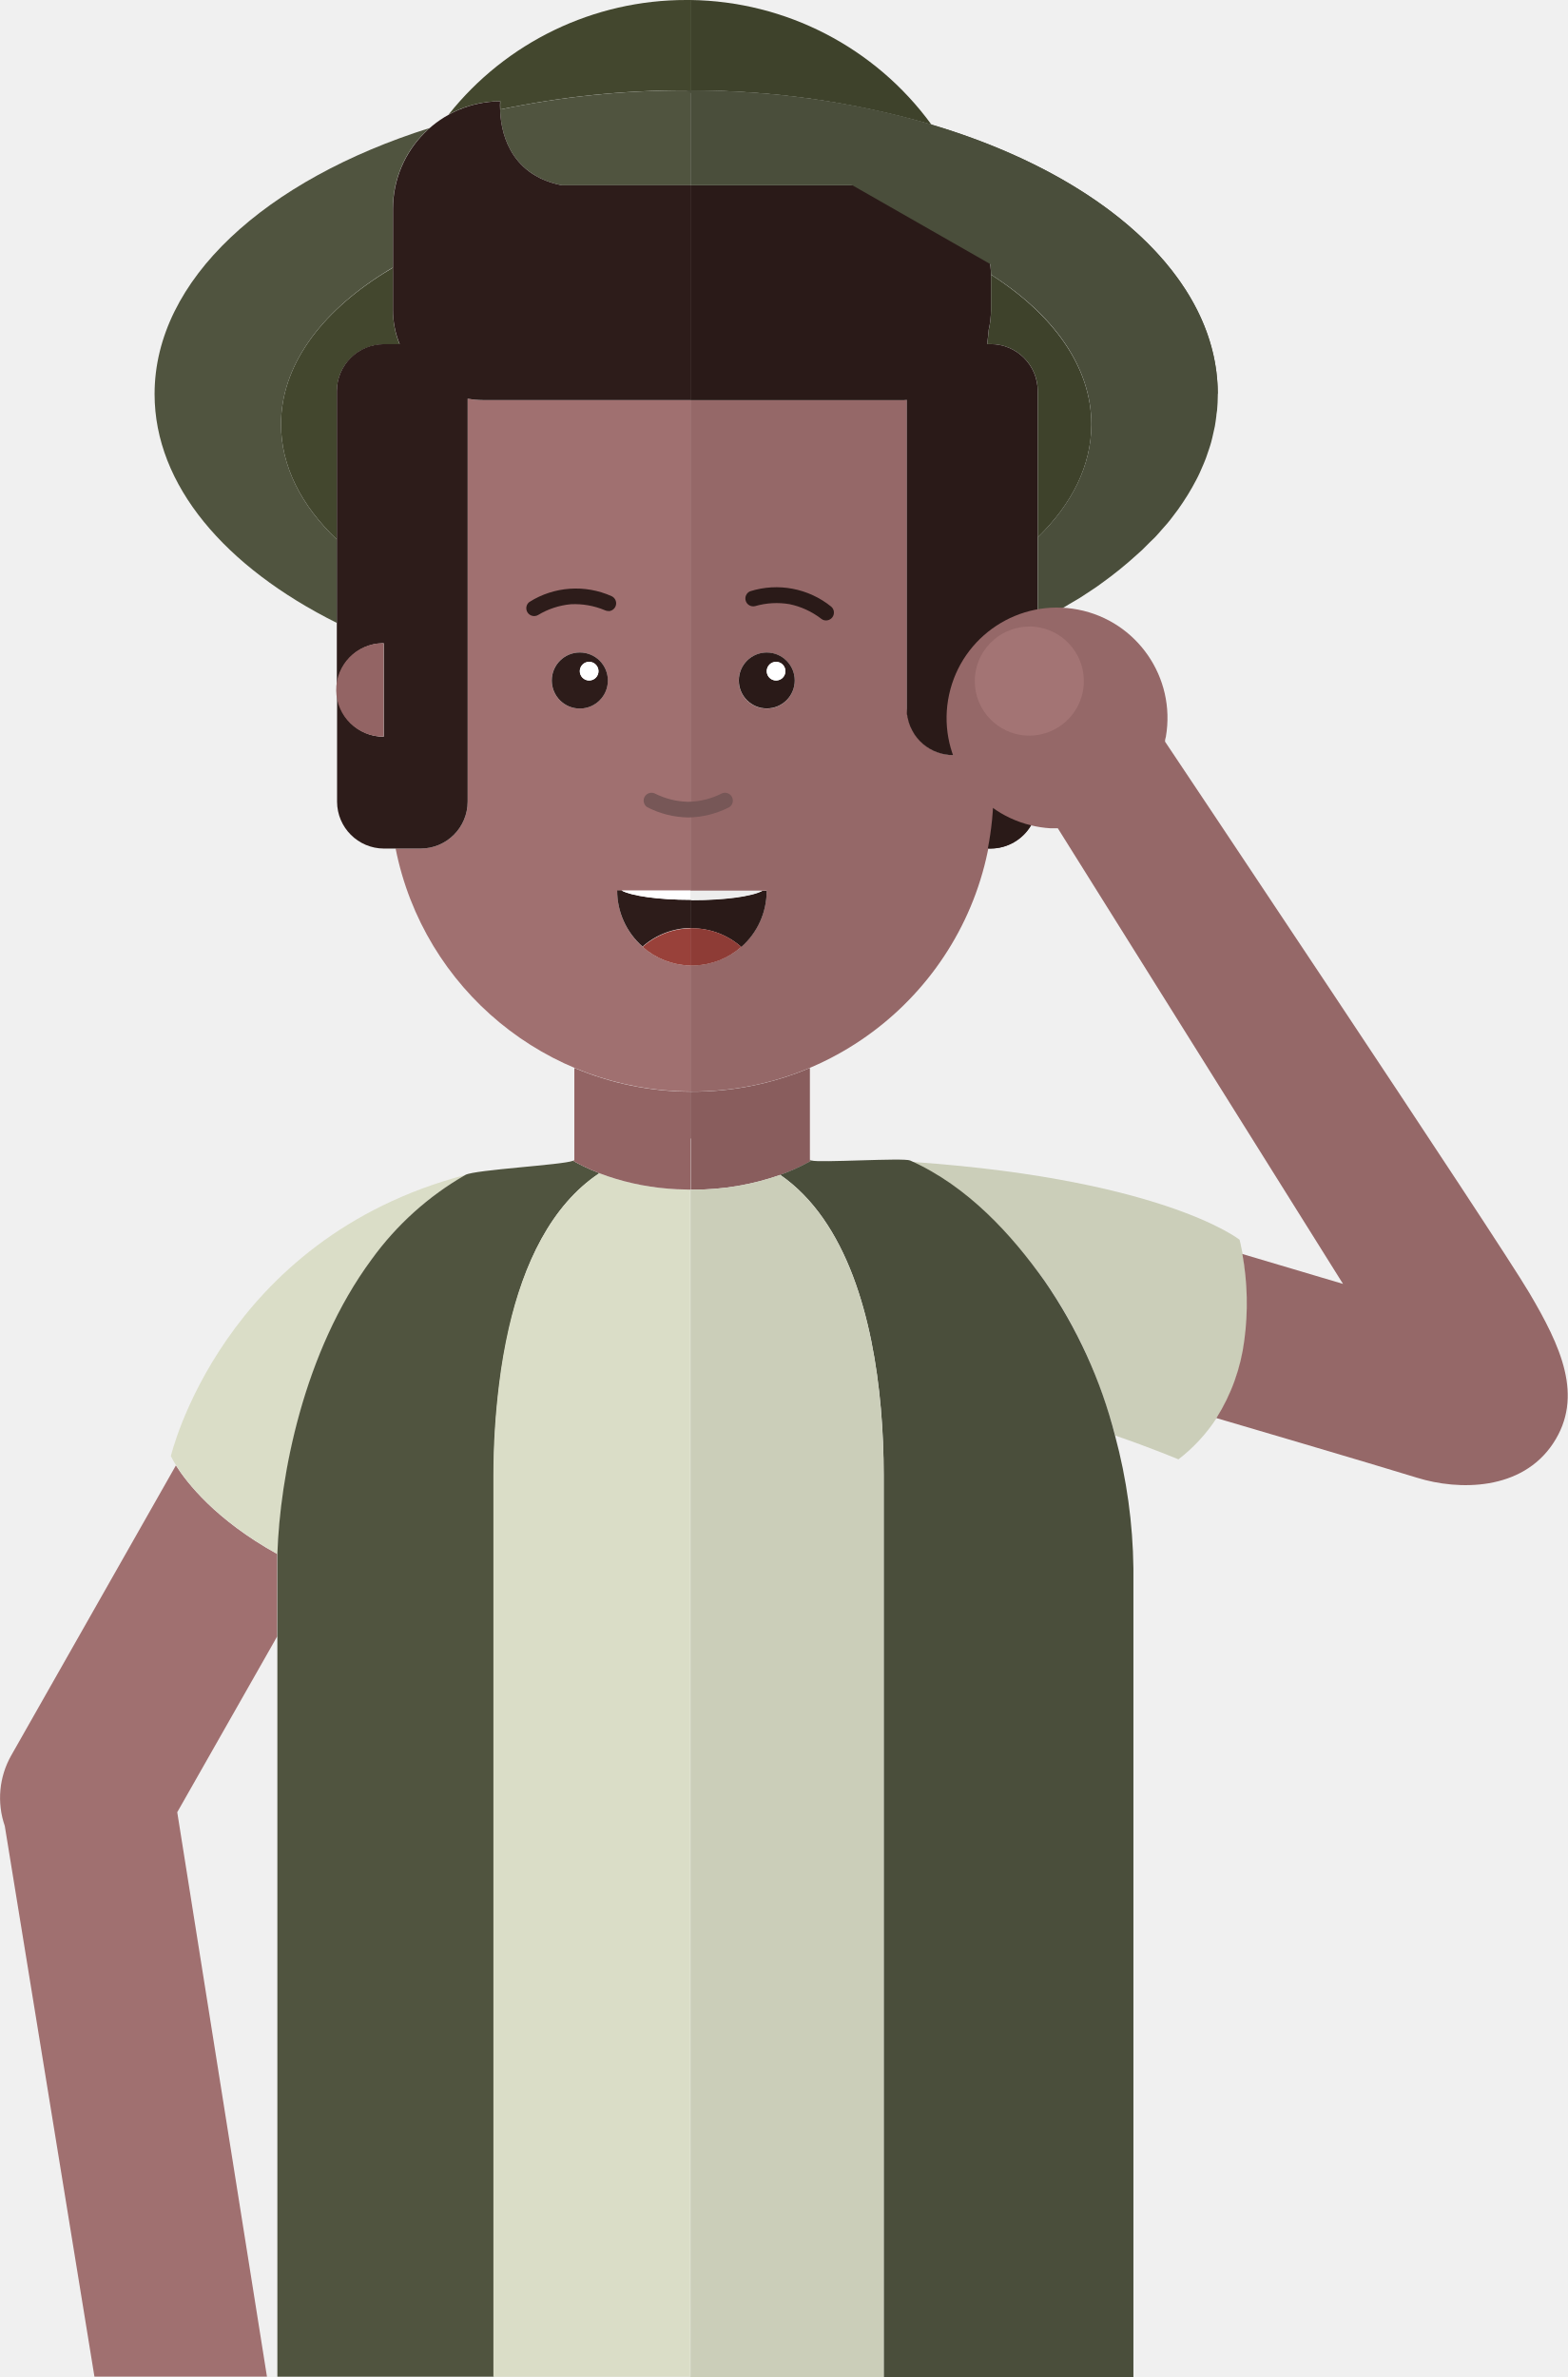
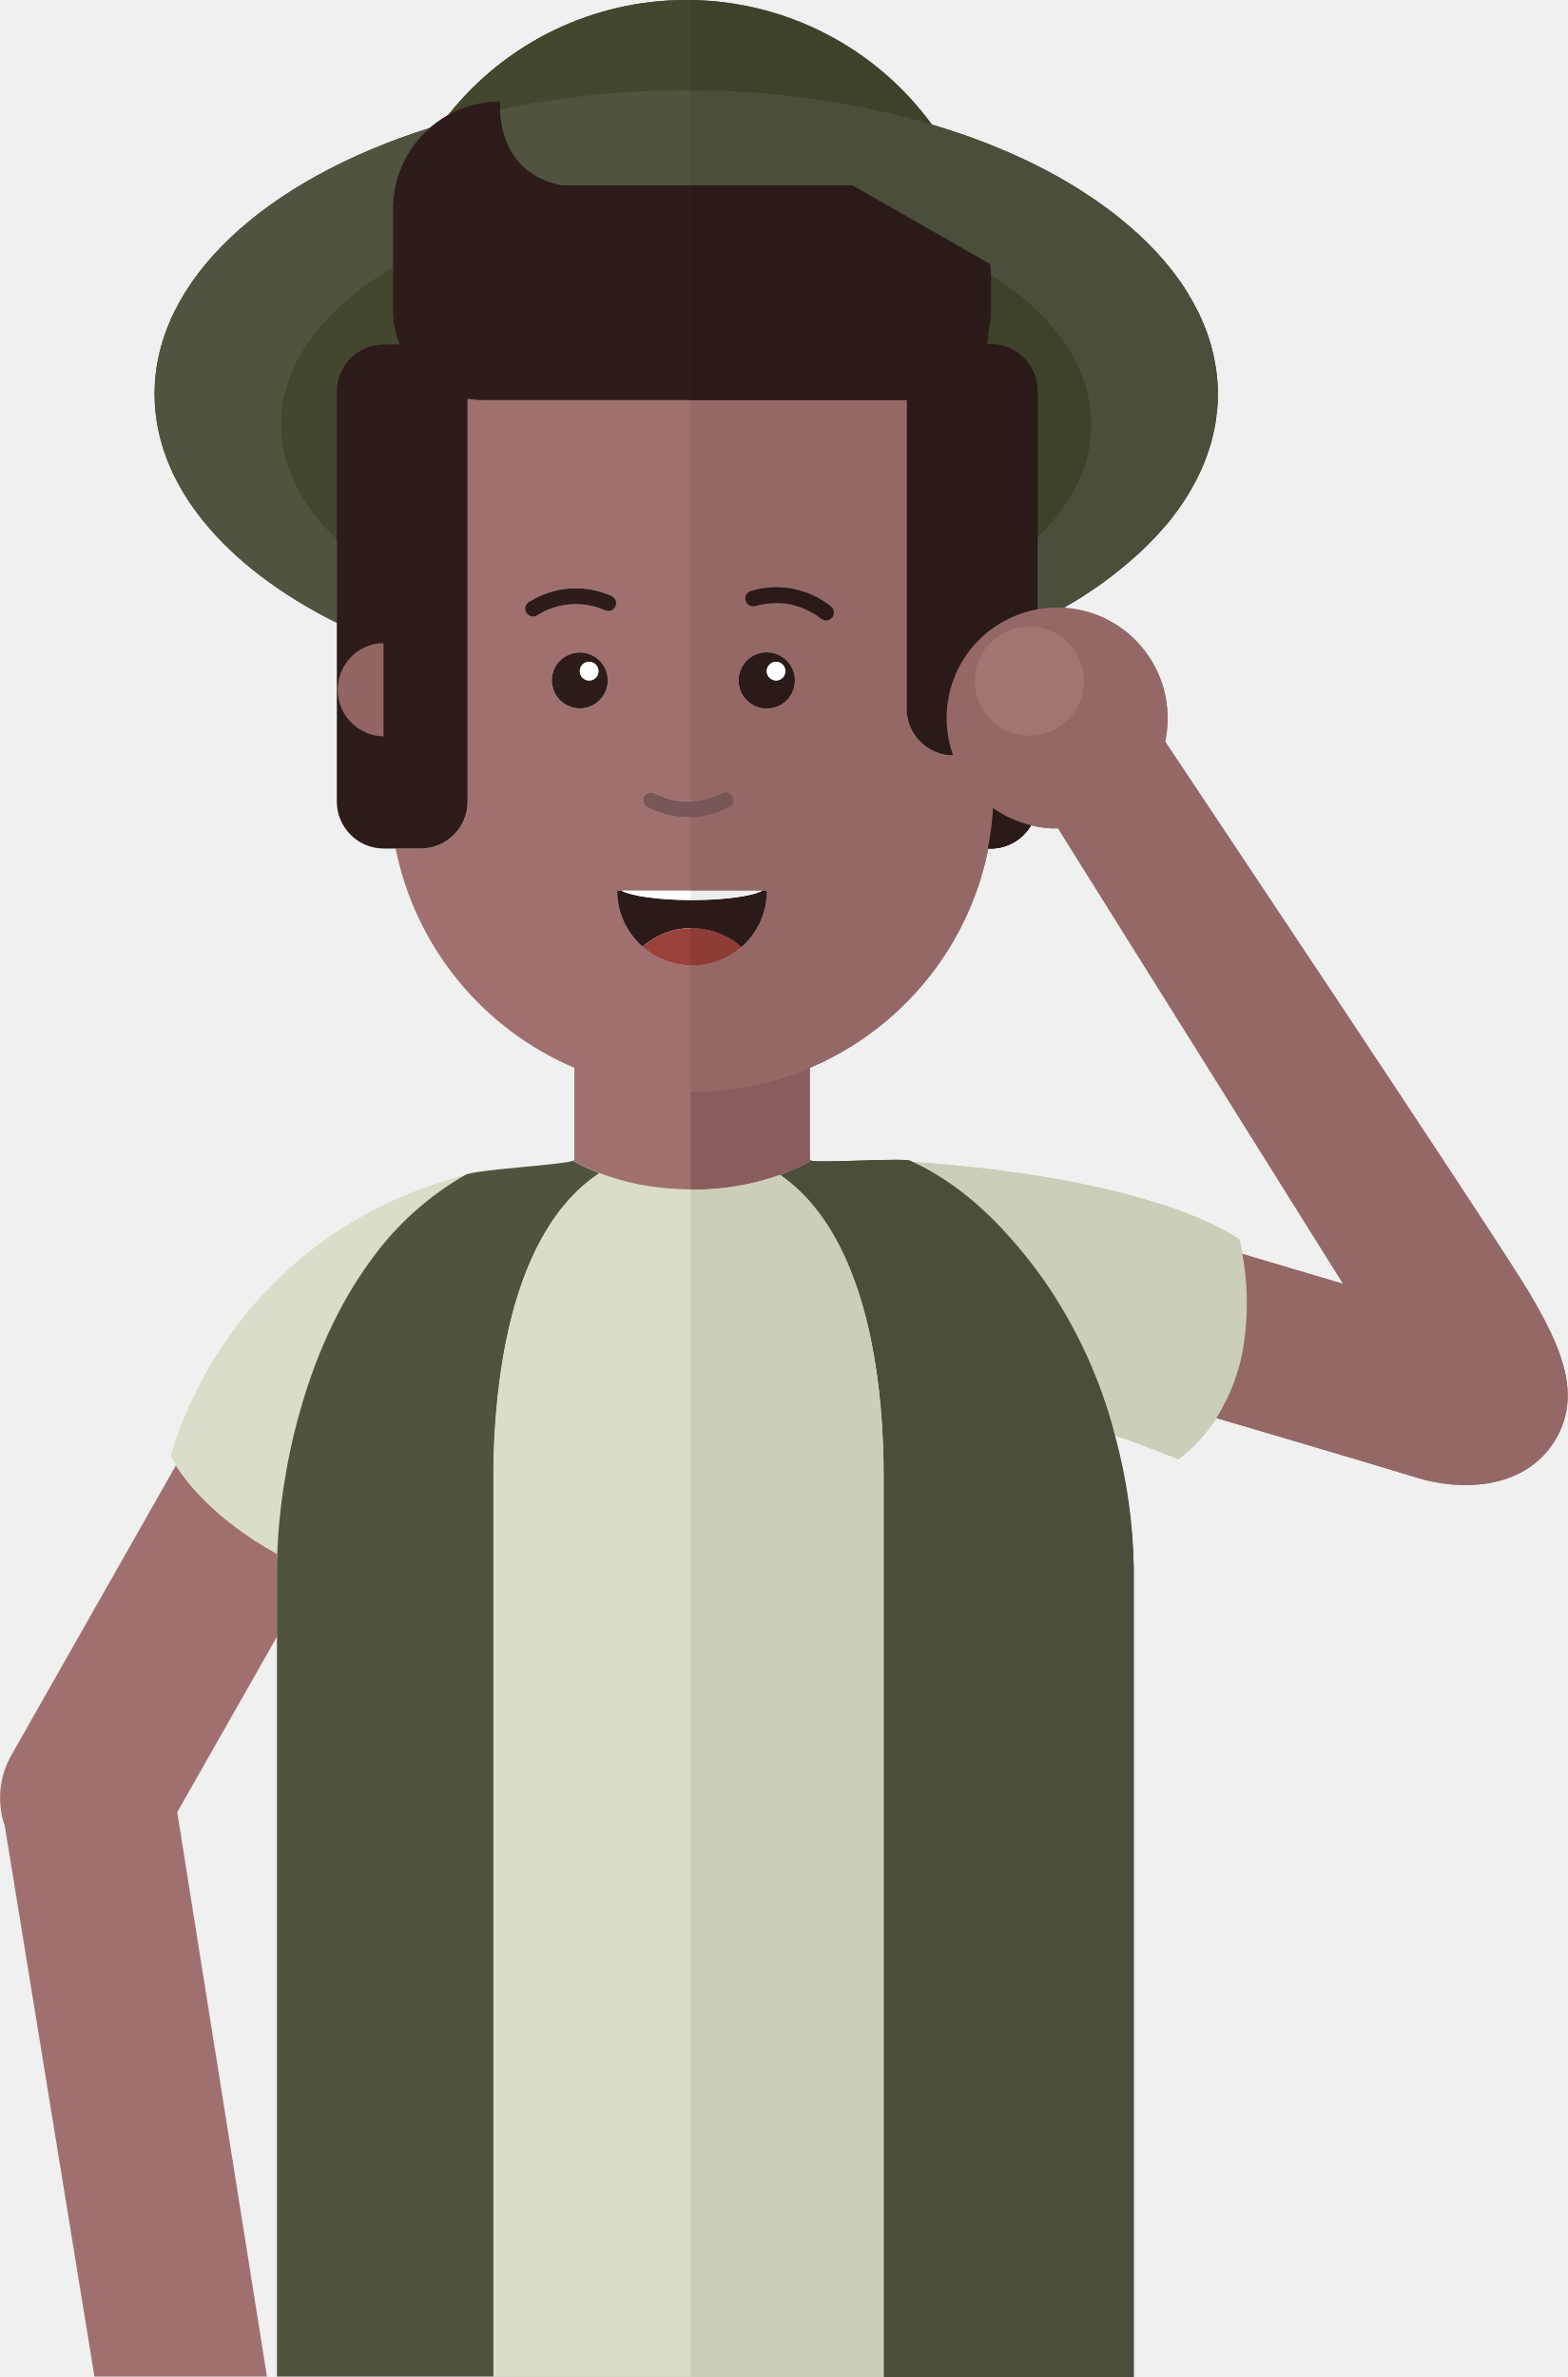
- <svg xmlns="http://www.w3.org/2000/svg" viewBox="0 0 275.25 417.38">
+ <svg xmlns="http://www.w3.org/2000/svg" viewBox="0 0 275.25 417.39">
  <defs>
-     <style>.cls-1{isolation:isolate;}.cls-2{fill:#3e422b;}.cls-3{fill:#43472e;}.cls-4{fill:#2d1c1a;}.cls-5{fill:#50543f;}.cls-6{fill:#936464;}.cls-7{fill:#895d5d;}.cls-8{fill:#956868;}.cls-9{fill:#2a1a18;}.cls-10{fill:#8e3c36;}.cls-11{fill:#99413a;}.cls-12{fill:#ededed;}.cls-13{fill:#fff;}.cls-14{fill:#cbceb9;}.cls-15{fill:#a07070;}.cls-16{fill:#daddc7;}.cls-17{fill:#4a4e3b;}.cls-18{fill:#525252;opacity:0.1;mix-blend-mode:multiply;}.cls-19{fill:#775757;}.cls-20{fill:#7c595a;}.cls-21{fill:#a37474;}</style>
+     <style>.cls-1{isolation:isolate;}.cls-2{fill:#50543f;}.cls-3{fill:#936464;}.cls-4{fill:#2d1c1a;}.cls-5{fill:#2a1a18;}.cls-6{fill:#99413a;}.cls-7{fill:#fff;}.cls-8{fill:#cbceb9;}.cls-9{fill:#43472e;}.cls-10{fill:#a07070;}.cls-11{fill:#daddc7;}.cls-12{fill:#4a4e3b;}.cls-13{fill:#525252;opacity:0.1;mix-blend-mode:multiply;}.cls-14{fill:#956868;}.cls-15{fill:#7c595a;}.cls-16{fill:#a37474;}.cls-17{fill:#3e422b;}.cls-18{fill:#895d5d;}.cls-19{fill:#ededed;}.cls-20{fill:#775757;}.cls-21{fill:#8e3c36;}</style>
  </defs>
  <g class="cls-1">
    <g id="Layer_2" data-name="Layer 2">
      <g id="Layer_1-2" data-name="Layer 1">
-         <path class="cls-2" d="M163.54,21.88A53.24,53.24,0,0,0,121.22,0V15.87A151.54,151.54,0,0,1,163.54,21.88Z" />
-         <path class="cls-3" d="M78.76,20.12a18.78,18.78,0,0,1,9.09-2.34,12.43,12.43,0,0,0,0,1.44,156.89,156.89,0,0,1,32.66-3.36h.75V0l-.75,0A53.22,53.22,0,0,0,78.76,20.12Z" />
-         <path class="cls-2" d="M174,54.43a15.85,15.85,0,0,1-.4,3.49q-.11,1.26-.27,2.5h.62a8.26,8.26,0,0,1,8.26,8.26V94.35c6-5.84,9.41-12.61,9.41-19.83,0-10.07-6.66-19.26-17.62-26.29,0,0,0,.09,0,.13Z" />
+         <path class="cls-2" d="M142.51,203.77h0Z" />
+         <path class="cls-2" d="M142.47,203.76h-.33v-.13C142.26,203.66,142.35,203.71,142.47,203.76Z" />
+         <path class="cls-2" d="M142.47,203.76l-.33.18v-.19Z" />
+         <polygon class="cls-3" points="121.28 199.89 121.27 199.94 121.22 199.94 121.22 199.89 121.28 199.89" />
+         <polygon class="cls-3" points="121.27 199.94 121.22 200.11 121.22 199.94 121.27 199.94" />
+         <path class="cls-4" d="M121.49,32.52h0Z" />
+         <path class="cls-5" d="M134.62,114.57a4.92,4.92,0,1,0,4.5,6.89,4.8,4.8,0,0,0,.42-2A4.92,4.92,0,0,0,134.62,114.57Zm1.64,4.92a1.64,1.64,0,1,1,1.64-1.64A1.64,1.64,0,0,1,136.26,119.49Z" />
+         <path class="cls-6" d="M121.91,169.51l-.42,0h.42Z" />
+         <circle class="cls-7" cx="136.26" cy="117.85" r="1.64" />
+         <path class="cls-8" d="M218.18,220.2c-.29-1.58-.54-2.51-.54-2.51s-14-11.2-61.36-13.92c1.82.67,3.2.71,4.88,1.53,9.32,4.55,16.84,12,22.28,19.65a79.36,79.36,0,0,1,9.37,17.87,95.63,95.63,0,0,1,3,9.25c6.31,2.17,11.1,4.18,11.1,4.18a29.49,29.49,0,0,0,6.7-7.25,33.62,33.62,0,0,0,4.94-13.61A48.43,48.43,0,0,0,218.18,220.2Z" />
+         <path class="cls-9" d="M182.2,106.76V107a20.6,20.6,0,0,1,2.35-.26Z" />
+         <path class="cls-9" d="M213.78,67.87v-.19c0-.39,0-.78-.08-1.17l-.12-1.14c0-.24-.06-.48-.1-.72L212.71,61c-.1-.41-.22-.83-.35-1.24a0,0,0,0,1,0,0c-.13-.41-.26-.81-.41-1.22l-1.43-3.43c-.11-.24-.23-.49-.36-.73L208,50.57l-.61-.9-.46-.65-.48-.66-.63-.83-.56-.71-.78-.93c-.46-.54-.94-1.08-1.43-1.61l-.75-.79-.78-.79c-.52-.52-1.06-1-1.61-1.54l-.34-.31-1.07-.94-.74-.64c-.43-.37-.88-.74-1.33-1.1-1.22-1-2.5-1.91-3.82-2.84a.21.21,0,0,1-.08-.06c-1-.67-2-1.33-3-2l-1-.64c-.9-.54-1.81-1.07-2.74-1.6-.64-.36-1.29-.71-1.95-1.06l-1.75-.9a112.7,112.7,0,0,0-13.3-5.56h0q-2.52-.85-5.14-1.64s0,0,0,0A53.28,53.28,0,0,0,121.22,0l-.75,0A53.21,53.21,0,0,0,78.76,20.12l-3.34,2.36c-28.78,9.09-48.28,26.6-48.28,46.71,0,16,12.4,30.41,32,40.18H75.42V70.26h87.07v36.5h22.06a19.26,19.26,0,0,1,2.15,0h0l.06,0c.29-.16.56-.34.85-.52.65-.38,1.31-.77,2-1.17l1.09-.72c.66-.43,1.31-.85,1.94-1.29l.8-.58a67.83,67.83,0,0,0,6.18-5l.9-.81c.45-.43.88-.87,1.31-1.31s.68-.68,1-1,.77-.85,1.14-1.28.66-.74,1-1.12.67-.85,1-1.28l.91-1.2c.3-.42.58-.85.87-1.27s.56-.85.82-1.28.51-.84.75-1.27.49-.89.72-1.34.43-.84.63-1.27.42-.94.62-1.41.34-.83.5-1.25.34-1,.5-1.5.27-.81.39-1.22.26-1.07.38-1.6.19-.78.26-1.17c.11-.6.18-1.2.26-1.8,0-.34.1-.67.13-1,.08-.89.13-1.78.13-2.68,0,0,0-.11,0-.17Q213.81,68.53,213.78,67.87Zm-92.56-52v.42l-.75-.43Zm0,16.66h0Z" />
+         <path class="cls-2" d="M121.22,15.87v.42l-.75-.43Z" />
+         <path class="cls-10" d="M30.88,257.32,2,308.2A15.09,15.09,0,0,0,.84,320.62l15.74,96.69H46.87L31.12,318.21l17.54-30.86v-12c0-.79,0-1.62,0-2.48C37.82,266.87,32.76,260.3,30.88,257.32Z" />
+         <path class="cls-11" d="M30,255.68a16.07,16.07,0,0,0,.93,1.64c1.88,3,6.94,9.54,17.82,15.57.44-13.59,4.52-35.46,16.53-51.73A52.64,52.64,0,0,1,81.72,206.3C38.95,217.58,30,255.68,30,255.68Z" />
+         <path class="cls-3" d="M100.84,203.71v.23l-.23-.12Z" />
+         <path class="cls-12" d="M199.05,275.37v142h-43.9V259c0-3.64-.14-7.59-.5-11.67-1.37-15.57-5.88-32.85-17.68-41a34.93,34.93,0,0,0,5.17-2.34l.33-.18h0c1.22.44,16.16-.52,17.31,0l.57.26h0c9.28,4.33,16.47,12,22,19.48l1,1.44c.38.53.74,1.06,1.1,1.6s.71,1.07,1,1.61.72,1.17,1.07,1.76c.16.25.3.51.45.77l.44.76c.23.41.45.82.67,1.24l.53,1c.29.58.58,1.15.86,1.73.17.34.33.69.49,1s.45,1,.67,1.45.34.78.51,1.18c.46,1.06.9,2.13,1.31,3.2l.21.53a2.07,2.07,0,0,1,.08.23c.22.57.43,1.14.63,1.72l.36,1c.19.56.38,1.11.56,1.67.23.72.45,1.43.66,2.14s.47,1.64.69,2.46A93.61,93.61,0,0,1,199.05,275.37Z" />
+         <path class="cls-2" d="M105.24,206c-8.51,5.66-13.31,16-15.89,27.15A97.31,97.31,0,0,0,87.63,243a130,130,0,0,0-1,16V417.31h-38V275.37c0-.79,0-1.62.05-2.48.44-13.6,4.52-35.47,16.53-51.73A52.48,52.48,0,0,1,81.72,206.3c1.63-.92,17.1-1.75,18.89-2.48l.23.12c.51.29,1,.57,1.59.83C103.33,205.21,104.27,205.63,105.24,206Z" />
+         <path class="cls-11" d="M155.15,259V417.38H86.67V259a130,130,0,0,1,1-16,97.31,97.31,0,0,1,1.72-9.81C91.93,222,96.73,211.66,105.24,206a43.78,43.78,0,0,0,12,2.7c.54,0,1.09.08,1.64.11.78,0,1.56.07,2.35.07h.27A45.5,45.5,0,0,0,137,206.28c11.8,8.16,16.31,25.44,17.68,41C155,251.37,155.15,255.32,155.15,259Z" />
+         <path class="cls-10" d="M167.49,149a8.26,8.26,0,0,1-8.26-8.26V70.21c-.35,0-.71.05-1.07.05H84.82A16.07,16.07,0,0,1,82.11,70v70.74A8.26,8.26,0,0,1,73.85,149H69.46a53.28,53.28,0,0,0,31.38,38.5v16.42c.51.29,1,.57,1.59.83.9.44,1.84.86,2.81,1.23a43.78,43.78,0,0,0,12,2.7c.54,0,1.09.08,1.64.11.78,0,1.56.07,2.35.07h.27A45.5,45.5,0,0,0,137,206.28a34.93,34.93,0,0,0,5.17-2.34V187.52A53.28,53.28,0,0,0,173.52,149Zm-54.41-9.18a1.39,1.39,0,0,1,1.88-.53,13.5,13.5,0,0,0,5.89,1.47h.37a13.36,13.36,0,0,0,5.52-1.46,1.39,1.39,0,0,1,1.87.53,1.37,1.37,0,0,1-.53,1.88,16.35,16.35,0,0,1-6.86,1.8h-.37a16.45,16.45,0,0,1-7.24-1.81A1.39,1.39,0,0,1,113.08,139.84Zm21.54,16.57a13.14,13.14,0,0,1-12.71,13.1l-.42,0h-.42a13.14,13.14,0,0,1-12.71-13.1Zm-4.93-36.92a4.92,4.92,0,0,1,9.85,0,4.8,4.8,0,0,1-.42,2,4.92,4.92,0,0,1-9.43-2ZM92.55,107.56a1.38,1.38,0,0,1,.4-1.9,15.31,15.31,0,0,1,14.44-1,1.38,1.38,0,0,1-.49,2.62,1.51,1.51,0,0,1-.69-.13,12.58,12.58,0,0,0-11.75.8A1.38,1.38,0,0,1,92.55,107.56Zm4.54,13.28a4.65,4.65,0,0,1-.21-1.35,4.92,4.92,0,0,1,9.84,0,4.91,4.91,0,0,1-9.63,1.35Zm24.18,79.1-.05.17v-.22h.06Zm24.83-91.49a1.37,1.37,0,0,1-1.32.47,1.41,1.41,0,0,1-.62-.29,12.59,12.59,0,0,0-11.58-2.2,1.38,1.38,0,1,1-.87-2.61,16.3,16.3,0,0,1,7.45-.44,16.51,16.51,0,0,1,6.77,3.13A1.38,1.38,0,0,1,146.1,108.45Z" />
+         <path class="cls-10" d="M120.85,140.78a13.5,13.5,0,0,1-5.89-1.47,1.38,1.38,0,0,0-1.35,2.41,16.45,16.45,0,0,0,7.24,1.81h.37v-2.75Zm-13.46-36.11a15.31,15.31,0,0,0-14.44,1,1.38,1.38,0,1,0,1.51,2.3,12.58,12.58,0,0,1,11.75-.8,1.51,1.51,0,0,0,.69.13,1.38,1.38,0,0,0,.49-2.62Z" />
+         <path class="cls-3" d="M69.05,46.94c0,.47-.07.94-.07,1.42V47Z" />
+         <path class="cls-4" d="M69.05,46.94c0,.47-.07.94-.07,1.42V47Z" />
+         <path class="cls-3" d="M67.34,112.93v.1l-.23-.09Z" />
+         <path class="cls-4" d="M101.8,114.57a4.92,4.92,0,0,0-4.92,4.92,4.65,4.65,0,0,0,.21,1.35,4.91,4.91,0,1,0,4.71-6.27Zm1.64,4.92a1.64,1.64,0,1,1,1.64-1.64A1.64,1.64,0,0,1,103.44,119.49Z" />
+         <path class="cls-5" d="M134.62,156.41a13.08,13.08,0,0,1-4.47,9.84,13.09,13.09,0,0,0-8.66-3.28l-.27,0a13,13,0,0,0-8.39,3.26,13.08,13.08,0,0,1-4.47-9.84h.77c1.77.94,6.5,1.62,12.09,1.64h.27c5.71,0,10.56-.69,12.36-1.64Z" />
+         <path class="cls-6" d="M130.15,166.25a13,13,0,0,1-8.24,3.26h-.84a13,13,0,0,1-8.24-3.26,13,13,0,0,1,8.39-3.26l.27,0A13.09,13.09,0,0,1,130.15,166.25Z" />
+         <path class="cls-13" d="M121.22,169.51h0Z" />
+         <path class="cls-7" d="M133.85,156.41c-1.8,1-6.65,1.64-12.36,1.64h-.27c-5.59,0-10.32-.7-12.09-1.64Z" />
+         <path class="cls-4" d="M173.94,60.42h-.62c.11-.83.21-1.66.28-2.5a16,16,0,0,0,.4-3.49V48.36s0-.09,0-.14a16.27,16.27,0,0,0-.13-1.86L149.63,32.52h-51c-9.53-1.9-10.72-10-10.8-13.3a12.16,12.16,0,0,1,0-1.44A18.92,18.92,0,0,0,69,36.65V47l.07,0c0,.47-.07.94-.07,1.42v6.07a15.91,15.91,0,0,0,1.18,6H67.4a8.26,8.26,0,0,0-8.26,8.26v72.08A8.26,8.26,0,0,0,67.4,149h6.45a8.26,8.26,0,0,0,8.26-8.26V70a16.07,16.07,0,0,0,2.71.24h73.34c.36,0,.72,0,1.07-.05v54.15c0,.06,0,.12,0,.18q0,.33,0,.66c0,.12,0,.25.06.37s0,.3.07.44a6.84,6.84,0,0,1-.13-.81,7.62,7.62,0,0,1,0-.84v16.4a8.26,8.26,0,0,0,8.26,8.26h6.45l.59,0a9.51,9.51,0,0,0,1.07-.15l.36-.08h0l.25-.07.41-.13.5-.19h0l.47-.22.47-.26.45-.28a11.07,11.07,0,0,0,.84-.65,4.27,4.27,0,0,0,.38-.36l.23-.23a5.16,5.16,0,0,0,.47-.56,8.43,8.43,0,0,0,.6-.87,8.2,8.2,0,0,0,1.13-4.18V68.68A8.26,8.26,0,0,0,173.94,60.42Zm-14.49,65.81.06.21a1.16,1.16,0,0,1,0,.18A2.81,2.81,0,0,1,159.45,126.23Z" />
+         <circle class="cls-7" cx="103.44" cy="117.85" r="1.64" />
+         <path class="cls-5" d="M146.1,108.45a1.37,1.37,0,0,1-1.32.47,1.41,1.41,0,0,1-.62-.29,12.59,12.59,0,0,0-11.58-2.2,1.38,1.38,0,1,1-.87-2.61,16.3,16.3,0,0,1,7.45-.44,16.51,16.51,0,0,1,6.77,3.13A1.38,1.38,0,0,1,146.1,108.45Z" />
+         <path class="cls-4" d="M108.05,106.5a1.39,1.39,0,0,1-1.15.79,1.51,1.51,0,0,1-.69-.13,12.58,12.58,0,0,0-11.75.8,1.38,1.38,0,1,1-1.51-2.3,15.31,15.31,0,0,1,14.44-1A1.37,1.37,0,0,1,108.05,106.5Z" />
+         <path class="cls-3" d="M67.34,113v16.3a8.2,8.2,0,0,1-.23-16.39Z" />
+         <path class="cls-14" d="M160.22,128.27a0,0,0,0,1,0,0l0,0Z" />
+         <path class="cls-14" d="M173.92,146.72c0-.18.06-.36.08-.55,0,.1,0,.21,0,.31A2,2,0,0,1,173.92,146.72Z" />
+         <path class="cls-14" d="M174.54,131.64v7c0,.61,0,1.23,0,1.84v.07l0,.74c0,.21,0,.42,0,.63-.3-.22-.6-.44-.88-.67s-.58-.47-.85-.72-.72-.67-1.07-1c-.17-.17-.33-.35-.5-.54s-.33-.37-.48-.56-.31-.38-.46-.58l-.31-.42c-.11-.15-.21-.28-.3-.43l0,0,0,0q-.3-.43-.57-.9l-.06-.11c-.2-.33-.38-.67-.56-1h0c-.14-.28-.28-.56-.4-.84a2.24,2.24,0,0,1-.12-.29c-.14-.32-.27-.63-.38-.95a.84.84,0,0,1-.06-.14h3.29A8.18,8.18,0,0,0,174.54,131.64Z" />
+         <path class="cls-15" d="M178.92,114.58v9.78a8.22,8.22,0,0,1-1,4,8.19,8.19,0,0,0,1-13.78Z" />
+         <path class="cls-15" d="M174.54,129.31a8.16,8.16,0,0,0,3.34-1,8.22,8.22,0,0,0,1-4v-9.78a8.15,8.15,0,0,0-4.38-1.62Z" />
+         <path class="cls-12" d="M121.22,15.87v.42l-.75-.43Z" />
+         <path class="cls-12" d="M168.68,23.52q-2.52-.85-5.14-1.64s0,0,0,0Q166.16,22.64,168.68,23.52Z" />
+         <path class="cls-12" d="M182,29.09a112.7,112.7,0,0,0-13.3-5.56A107.87,107.87,0,0,1,182,29.09Z" />
+         <path class="cls-12" d="M196.39,38.17c-1.22-1-2.5-1.91-3.82-2.84Q194.57,36.7,196.39,38.17Z" />
+         <path class="cls-12" d="M182.22,109.19v-2.14h0v0a19.75,19.75,0,0,1,4.5-.26C185.25,107.59,183.76,108.41,182.22,109.19Z" />
+         <path class="cls-14" d="M272.66,253.48c-5.51,8.26-16.52,8.26-23.85,6S213.57,249,213.57,249a33.73,33.73,0,0,0,5-13.61,48.6,48.6,0,0,0-.34-15.18l17.67,5.25-50.07-80c-.43,0-.86,0-1.29,0a16.89,16.89,0,0,1-1.76-.19c-.56-.09-1.11-.2-1.66-.33,0,0,0,0,0,0l-.86-.23c-.51-.15-1-.31-1.49-.5l-.55-.22-.52-.23c-.3-.13-.6-.28-.89-.43l-.79-.43c-.27-.15-.52-.31-.78-.47s-.5-.33-.75-.51-.6-.44-.88-.67-.58-.47-.85-.72-.72-.67-1.07-1c-.17-.17-.33-.35-.5-.54s-.33-.37-.48-.56-.31-.38-.46-.58l-.31-.42c-.11-.15-.21-.28-.3-.43l0,0,0,0q-.3-.43-.57-.9l-.06-.11c-.2-.33-.38-.67-.56-1h0c-.14-.28-.28-.56-.4-.84a2.24,2.24,0,0,1-.12-.29c-.14-.32-.27-.63-.38-.95a.84.84,0,0,1-.06-.14h0A19.42,19.42,0,0,1,182.2,107a19.75,19.75,0,0,1,4.5-.26h.09a19.76,19.76,0,0,1,3.88.62A19.4,19.4,0,0,1,205,125.28a18.75,18.75,0,0,1,0,2,20.67,20.67,0,0,1-.24,2.11c0,.22-.1.44-.15.66s0,.14,0,.21S263,217.69,268.5,227,278.17,245.22,272.66,253.48Z" />
+         <path class="cls-16" d="M182.2,110.12c-.29,0-.58-.08-.87-.1s-.54,0-.81,0a9.64,9.64,0,0,0-6,2.29q-.34.29-.66.62a9.56,9.56,0,0,0,.11,13.45q.26.26.55.5a9.55,9.55,0,0,0,2.88,1.7l.27.09a9.58,9.58,0,1,0,4.51-18.55Z" />
+         <path class="cls-9" d="M121.49,32.52h0Z" />
+         <path class="cls-9" d="M186.7,106.76h-2.15A19.26,19.26,0,0,1,186.7,106.76Z" />
+         <path class="cls-9" d="M186.79,106.72v0h-.06Z" />
+         <path class="cls-5" d="M165.33,132.33l-.19-.05-.1,0-.1,0C165.07,132.26,165.2,132.29,165.33,132.33Z" />
+         <path class="cls-5" d="M165.57,132.39l-.15,0s0,0,0,0Z" />
+         <path class="cls-5" d="M166.13,132.5l-.29,0a.27.27,0,0,1-.12,0Z" />
+         <path class="cls-17" d="M163.54,21.89A53.24,53.24,0,0,0,121.23,0V15.88A151.54,151.54,0,0,1,163.54,21.89Z" />
+         <path class="cls-17" d="M174,54.44a15.85,15.85,0,0,1-.4,3.49q-.11,1.26-.27,2.5h.62a8.26,8.26,0,0,1,8.26,8.26V94.35c6-5.84,9.41-12.61,9.41-19.83,0-10.07-6.66-19.26-17.62-26.29,0,0,0,.09,0,.13Z" />
        <path class="cls-4" d="M173.52,149h.42a8.25,8.25,0,0,0,7.12-4.09,19.24,19.24,0,0,1-6.63-3A53.09,53.09,0,0,1,173.52,149Z" />
-         <path class="cls-5" d="M142.51,203.77h0Z" />
-         <path class="cls-5" d="M142.14,203.75l.33,0h0l-.34-.13Z" />
-         <path class="cls-5" d="M142.14,203.94l.33-.18-.33,0Z" />
-         <path class="cls-6" d="M121.27,199.95v-.05h-.06v.05Z" />
-         <path class="cls-6" d="M121.22,200.12l0-.17h0Z" />
-         <path class="cls-7" d="M121.49,191.69h-.27v8.21h.06v.05l0,.17v8.77h.27a45.72,45.72,0,0,0,15.48-2.6,35,35,0,0,0,5.17-2.34V187.52A52.88,52.88,0,0,1,121.49,191.69Z" />
-         <path class="cls-8" d="M167.37,132.61a8.26,8.26,0,0,1-8.14-8.25V70.21c-.35,0-.71.05-1.06.05H121.22v86.14h13.39a13.13,13.13,0,0,1-12.7,13.11l-.42,0h-.27v22.16h.27a52.95,52.95,0,0,0,52.94-49.78A19.44,19.44,0,0,1,167.37,132.61Zm-36.85-10.39a4.92,4.92,0,1,1,4.1,2.2A4.9,4.9,0,0,1,130.52,122.22Z" />
-         <path class="cls-4" d="M121.49,32.53h0Z" />
-         <path class="cls-9" d="M134.62,114.57a4.91,4.91,0,1,0,4.92,4.92A4.92,4.92,0,0,0,134.62,114.57Zm1.64,1.64a1.64,1.64,0,1,1-1.64,1.64A1.64,1.64,0,0,1,136.26,116.21Z" />
-         <path class="cls-9" d="M121.22,158V163h.27a13.06,13.06,0,0,1,8.66,3.28,13.08,13.08,0,0,0,4.46-9.85h-.76c-1.8,1-6.65,1.64-12.36,1.64Z" />
-         <path class="cls-10" d="M121.22,163v6.53h.69a13.06,13.06,0,0,0,8.24-3.26,13.06,13.06,0,0,0-8.66-3.28Z" />
-         <path class="cls-11" d="M121.22,169.51h.27l.42,0h-.69Z" />
-         <path class="cls-12" d="M121.49,158.05c5.71,0,10.56-.69,12.36-1.64H121.22V158Z" />
-         <circle class="cls-13" cx="136.26" cy="117.85" r="1.64" />
-         <path class="cls-14" d="M218.18,220.2c-.29-1.58-.54-2.51-.54-2.51s-14-11.2-61.36-13.92c1.82.67,3.2.71,4.88,1.53,9.32,4.55,16.84,12,22.28,19.65a79.36,79.36,0,0,1,9.37,17.87,95.63,95.63,0,0,1,3,9.25c6.31,2.17,11.1,4.18,11.1,4.18a29.49,29.49,0,0,0,6.7-7.25,33.62,33.62,0,0,0,4.94-13.61A48.43,48.43,0,0,0,218.18,220.2Z" />
-         <path class="cls-5" d="M27.14,69.2c0,16,12.4,30.4,32,40.18V94.73c-6.22-5.93-9.8-12.84-9.8-20.22,0-10.21,6.84-19.52,18.07-26.58.51-.32,1-.64,1.57-.95V36.65a18.81,18.81,0,0,1,6.44-14.17C46.64,31.57,27.14,49.08,27.14,69.2Z" />
-         <path class="cls-5" d="M98.61,32.53h22.61V15.87h-.75a156.89,156.89,0,0,0-32.66,3.36C87.89,22.55,89.08,30.62,98.61,32.53Z" />
-         <path class="cls-3" d="M69,54.43V47c-.53.31-1.06.63-1.57.95C56.18,55,49.34,64.3,49.34,74.51c0,7.38,3.58,14.28,9.8,20.22v-26a8.26,8.26,0,0,1,8.26-8.26h2.76A15.77,15.77,0,0,1,69,54.43Z" />
-         <path class="cls-15" d="M30.88,257.32,2,308.19A15.09,15.09,0,0,0,.84,320.62l15.74,96.69H46.87L31.12,318.21l17.54-30.86v-12c0-.79,0-1.62,0-2.48C37.82,266.87,32.76,260.3,30.88,257.32Z" />
-         <path class="cls-16" d="M30,255.68a16.07,16.07,0,0,0,.93,1.64c1.88,3,6.94,9.54,17.82,15.57.44-13.59,4.52-35.46,16.53-51.73A52.64,52.64,0,0,1,81.72,206.3C38.95,217.58,30,255.68,30,255.68Z" />
-         <path class="cls-6" d="M100.84,203.72l-.23.1.23.13Z" />
-         <path class="cls-17" d="M195.77,252.06a84.59,84.59,0,0,0-12.35-27.11c-5.77-8.12-13.46-16.64-23.62-21.18-1.15-.51-16.09.45-17.31,0h0l-.33.18a35,35,0,0,1-5.17,2.34c11.79,8.15,16.31,25.44,17.67,41,.36,4.07.5,8,.5,11.67V417.38H199v-142A94,94,0,0,0,195.77,252.06Z" />
-         <path class="cls-14" d="M154.65,247.3c-1.36-15.57-5.88-32.86-17.67-41a45.72,45.72,0,0,1-15.48,2.6h-.27V417.32H86.67v.07h68.48V259C155.15,255.32,155,251.37,154.65,247.3Z" />
-         <path class="cls-5" d="M102.43,204.78q-.82-.4-1.59-.83l-.23-.13c-1.78.74-17.26,1.57-18.89,2.48a52.64,52.64,0,0,0-16.49,14.86c-12,16.27-16.09,38.14-16.53,51.73,0,.86,0,1.69,0,2.48V417.32h38V259a130,130,0,0,1,1-16,97.3,97.3,0,0,1,1.72-9.82C91.93,222,96.73,211.66,105.24,206,104.27,205.63,103.33,205.22,102.43,204.78Z" />
-         <path class="cls-16" d="M118.87,208.81l-1.64-.11a43.85,43.85,0,0,1-12-2.7c-8.51,5.66-13.31,16-15.89,27.14A97.3,97.3,0,0,0,87.63,243a130,130,0,0,0-1,16V417.32h34.55V208.89C120.43,208.88,119.65,208.86,118.87,208.81Z" />
-         <path class="cls-6" d="M100.84,187.52v16.43q.77.43,1.59.83c.9.44,1.84.85,2.81,1.23a43.85,43.85,0,0,0,12,2.7l1.64.11c.78,0,1.56.07,2.35.07v-17.2A52.88,52.88,0,0,1,100.84,187.52Z" />
-         <path class="cls-15" d="M87.85,70.27h-3A15.88,15.88,0,0,1,82.11,70v70.75A8.26,8.26,0,0,1,73.85,149H69.46a53,53,0,0,0,51.76,42.66V169.52h-.15a13.13,13.13,0,0,1-12.7-13.11h12.86V70.27Zm13.95,44.3a4.92,4.92,0,0,1,4.92,4.92,4.92,4.92,0,0,1-9.85,0A4.92,4.92,0,0,1,101.8,114.57Z" />
-         <path class="cls-6" d="M69.06,46.94,69,47v1.38C69,47.88,69,47.41,69.06,46.94Z" />
-         <path class="cls-4" d="M98.61,32.53c-9.54-1.9-10.72-10-10.8-13.3a12.43,12.43,0,0,1,0-1.44A18.92,18.92,0,0,0,69,36.65V54.43a15.77,15.77,0,0,0,1.18,6H67.4a8.26,8.26,0,0,0-8.26,8.26v52.45a8.21,8.21,0,0,1,8-8.19h.24v16.41a8.2,8.2,0,0,1-8.2-8.2v19.63A8.26,8.26,0,0,0,67.4,149h6.45a8.26,8.26,0,0,0,8.26-8.26V70a15.88,15.88,0,0,0,2.71.25h36.41V32.53H98.61Z" />
-         <path class="cls-6" d="M67.11,112.94a8.2,8.2,0,0,0,.24,16.4V113Z" />
-         <path class="cls-6" d="M67.11,112.94l.24.1v-.11Z" />
-         <path class="cls-4" d="M101.8,114.57a4.92,4.92,0,0,0-4.92,4.92,4.92,4.92,0,0,0,9.85,0A4.92,4.92,0,0,0,101.8,114.57Zm1.64,1.64a1.64,1.64,0,1,1-1.64,1.64A1.64,1.64,0,0,1,103.44,116.21Z" />
-         <path class="cls-4" d="M121.22,158c-5.6,0-10.32-.7-12.1-1.64h-.76a13.08,13.08,0,0,0,4.46,9.85,13.06,13.06,0,0,1,8.39-3.27Z" />
-         <path class="cls-11" d="M121.22,163a13.06,13.06,0,0,0-8.39,3.27,13.06,13.06,0,0,0,8.24,3.26h.15Z" />
-         <path class="cls-18" d="M121.22,169.51h0Z" />
-         <path class="cls-13" d="M121.22,158v-1.64h-12.1C110.9,157.35,115.63,158,121.22,158Z" />
-         <circle class="cls-13" cx="103.44" cy="117.85" r="1.64" />
-         <path class="cls-9" d="M144.79,108.93a1.37,1.37,0,0,1-.63-.3,13.67,13.67,0,0,0-5.52-2.54,13.5,13.5,0,0,0-6.06.34,1.38,1.38,0,0,1-.87-2.61,15.32,15.32,0,0,1,14.22,2.69,1.38,1.38,0,0,1-1.14,2.41Z" />
-         <path class="cls-4" d="M106.9,107.29a1.37,1.37,0,0,1-.68-.13,13.67,13.67,0,0,0-6-1.06A13.5,13.5,0,0,0,94.46,108a1.38,1.38,0,0,1-1.5-2.31,15.32,15.32,0,0,1,14.44-1,1.38,1.38,0,0,1-.5,2.62Z" />
-         <path class="cls-19" d="M120.85,143.54a16.29,16.29,0,0,1-7.24-1.82,1.38,1.38,0,0,1,1.34-2.4,13.67,13.67,0,0,0,5.89,1.47,13.5,13.5,0,0,0,5.89-1.47,1.38,1.38,0,0,1,1.34,2.4A16.29,16.29,0,0,1,120.85,143.54Z" />
-         <path class="cls-8" d="M174.54,131.65a8.22,8.22,0,0,1-3.88,1h-3.17a8.26,8.26,0,0,1-8.26-8.26v16.41a8.26,8.26,0,0,0,8.26,8.26h6a53.28,53.28,0,0,0,1-10.39Z" />
-         <path class="cls-9" d="M182.2,121.13V68.68a8.26,8.26,0,0,0-8.26-8.26h-.62q.16-1.24.27-2.5a15.85,15.85,0,0,0,.4-3.49V48.36s0-.09,0-.13a15.86,15.86,0,0,0-15.83-15.7H121.22V70.27h36.94c.36,0,.71,0,1.06-.05v54.15c0,.06,0,.12,0,.18,0,.22,0,.44,0,.66s0,.25.06.38,0,.3.07.44.07.29.11.43.06.24.09.36.11.3.16.44.07.21.11.31.15.32.23.47l.12.25c.09.17.2.34.3.51l.1.17c.12.18.26.36.39.53l.08.1c.15.19.31.36.48.54l0,0q.27.28.57.53h0a8.22,8.22,0,0,0,5.3,1.93h7.05v6a53.28,53.28,0,0,1-1,10.39h.42a8.26,8.26,0,0,0,8.26-8.26V121.13Z" />
-         <path class="cls-20" d="M178.92,114.58v9.78a8.22,8.22,0,0,1-1,4,8.19,8.19,0,0,0,1-13.78Z" />
-         <path class="cls-20" d="M174.54,129.31a8.16,8.16,0,0,0,3.34-1,8.22,8.22,0,0,0,1-4v-9.78a8.15,8.15,0,0,0-4.38-1.62Z" />
-         <path class="cls-17" d="M120.48,15.86c51.55,0,93.33,23.88,93.33,53.33" />
-         <path class="cls-17" d="M202.81,94.32c.4-.42.77-.85,1.14-1.28s.66-.75,1-1.13.67-.85,1-1.27.61-.8.91-1.21.59-.84.87-1.27.56-.85.82-1.28.51-.84.75-1.27.49-.89.73-1.34.43-.84.62-1.26.42-.94.62-1.42.35-.83.5-1.25.35-1,.51-1.49.27-.81.38-1.23.27-1.06.38-1.6.19-.78.26-1.17c.11-.6.18-1.2.26-1.8,0-.34.1-.67.13-1q.12-1.33.13-2.68c0-.06,0-.11,0-.17h0c0-20.58-20.4-38.42-50.27-47.31a151.54,151.54,0,0,0-42.32-6V32.53h36.94A15.86,15.86,0,0,1,174,48.22c11,7,17.62,16.22,17.62,26.29,0,7.22-3.43,14-9.41,19.83V107h0v2.15c1.55-.78,3-1.6,4.48-2.44h0l.91-.55c.66-.39,1.31-.78,2-1.18l1.1-.72c.65-.43,1.31-.85,1.94-1.29l.8-.58a67.07,67.07,0,0,0,6.18-5c.3-.27.61-.54.9-.81.45-.43.88-.87,1.31-1.31S202.49,94.66,202.81,94.32Z" />
-         <path class="cls-8" d="M268.5,227c-5.48-9.32-63.94-96.77-63.94-96.77l0-.21c0-.22.1-.43.14-.66a19.39,19.39,0,1,0-23.68,15.56h0c.54.13,1.1.25,1.66.33s1.16.16,1.76.19c.43,0,.86,0,1.29,0l50.07,80-17.67-5.25a48.43,48.43,0,0,1,.34,15.18A33.62,33.62,0,0,1,213.57,249s27.9,8.2,35.24,10.48,18.35,2.28,23.86-6S274,236.32,268.5,227Z" />
-         <path class="cls-21" d="M182.2,110.12c-.29,0-.58-.08-.87-.1s-.54,0-.81,0a9.64,9.64,0,0,0-6,2.29q-.34.29-.66.62a9.56,9.56,0,0,0,.11,13.45q.26.26.55.5a9.55,9.55,0,0,0,2.88,1.7l.27.09a9.58,9.58,0,1,0,4.51-18.55Z" />
+         <path class="cls-2" d="M142.51,203.77h0Z" />
+         <path class="cls-2" d="M142.14,203.75l.33,0h0l-.34-.13Z" />
+         <path class="cls-2" d="M142.14,203.95l.33-.18-.33,0Z" />
+         <path class="cls-18" d="M121.49,191.69h-.27v8.21h.06v.05l0,.17v8.77h.27a45.72,45.72,0,0,0,15.48-2.6,35,35,0,0,0,5.17-2.34V187.52A52.88,52.88,0,0,1,121.49,191.69Z" />
+         <path class="cls-14" d="M167.38,132.62a8.26,8.26,0,0,1-8.14-8.25V70.22c-.35,0-.71.05-1.06.05H121.23v86.14h13.39a13.13,13.13,0,0,1-12.7,13.11l-.42,0h-.27v22.16h.27a52.95,52.95,0,0,0,52.94-49.78A19.44,19.44,0,0,1,167.38,132.62Zm-36.85-10.39a4.92,4.92,0,1,1,4.1,2.2A4.9,4.9,0,0,1,130.52,122.22Z" />
+         <path class="cls-5" d="M134.62,114.57a4.91,4.91,0,1,0,4.92,4.92A4.92,4.92,0,0,0,134.62,114.57Zm1.64,1.64a1.64,1.64,0,1,1-1.64,1.64A1.64,1.64,0,0,1,136.26,116.21Z" />
+         <path class="cls-5" d="M121.23,158.05V163h.27a13.06,13.06,0,0,1,8.66,3.28,13.08,13.08,0,0,0,4.46-9.85h-.76c-1.8,1-6.65,1.64-12.36,1.64Z" />
+         <path class="cls-19" d="M121.49,158.05c5.71,0,10.56-.69,12.36-1.64H121.23v1.64Z" />
+         <circle class="cls-7" cx="136.26" cy="117.85" r="1.64" />
+         <path class="cls-8" d="M218.18,220.2c-.29-1.58-.54-2.51-.54-2.51s-14-11.2-61.36-13.92c1.82.67,3.2.71,4.88,1.53,9.32,4.55,16.84,12,22.28,19.65a79.36,79.36,0,0,1,9.37,17.87,95.63,95.63,0,0,1,3,9.25c6.31,2.17,11.1,4.18,11.1,4.18a29.49,29.49,0,0,0,6.7-7.25,33.62,33.62,0,0,0,4.94-13.61A48.43,48.43,0,0,0,218.18,220.2Z" />
+         <path class="cls-12" d="M195.78,252.06A84.59,84.59,0,0,0,183.43,225c-5.77-8.12-13.46-16.64-23.62-21.18-1.15-.51-16.09.45-17.31,0h0l-.33.18a35,35,0,0,1-5.17,2.34c11.79,8.15,16.31,25.44,17.67,41,.36,4.07.5,8,.5,11.67V417.39h43.9v-142A94,94,0,0,0,195.78,252.06Z" />
+         <path class="cls-8" d="M154.65,247.3c-1.36-15.57-5.88-32.86-17.67-41a45.72,45.72,0,0,1-15.48,2.6h-.27V417.32H86.68v.07h68.48V259C155.15,255.33,155,251.37,154.65,247.3Z" />
+         <path class="cls-5" d="M144.79,108.93a1.37,1.37,0,0,1-.63-.3,13.67,13.67,0,0,0-5.52-2.54,13.5,13.5,0,0,0-6.06.34,1.38,1.38,0,0,1-.87-2.61,15.32,15.32,0,0,1,14.22,2.69,1.38,1.38,0,0,1-1.14,2.41Z" />
+         <path class="cls-14" d="M174.55,131.65a8.22,8.22,0,0,1-3.88,1h-3.17a8.26,8.26,0,0,1-8.26-8.26v16.41a8.26,8.26,0,0,0,8.26,8.26h6a53.28,53.28,0,0,0,1-10.39Z" />
+         <path class="cls-5" d="M182.21,121.14V68.68a8.26,8.26,0,0,0-8.26-8.26h-.62q.16-1.24.27-2.5a15.85,15.85,0,0,0,.4-3.49V48.36s0-.09,0-.13a15.86,15.86,0,0,0-15.83-15.7H121.23V70.27h36.94c.36,0,.71,0,1.06-.05v54.15c0,.06,0,.12,0,.18,0,.22,0,.44,0,.66s0,.25.06.38,0,.3.07.44.07.29.11.43.06.24.09.36.11.3.16.44.07.21.11.31.15.32.23.47l.12.25c.09.17.2.34.3.51l.1.17c.12.18.26.36.39.53l.08.1c.15.19.31.36.48.54l0,0q.27.28.57.53h0a8.22,8.22,0,0,0,5.3,1.93h7.05v6a53.28,53.28,0,0,1-1,10.39h.42a8.26,8.26,0,0,0,8.26-8.26V121.14Z" />
+         <path class="cls-15" d="M178.92,114.58v9.78a8.22,8.22,0,0,1-1,4,8.19,8.19,0,0,0,1-13.78Z" />
+         <path class="cls-15" d="M174.55,129.31a8.16,8.16,0,0,0,3.34-1,8.22,8.22,0,0,0,1-4v-9.78a8.15,8.15,0,0,0-4.38-1.62Z" />
+         <path class="cls-12" d="M120.48,15.87c51.55,0,93.33,23.88,93.33,53.33" />
+         <path class="cls-12" d="M202.82,94.32c.4-.42.77-.85,1.14-1.28s.66-.75,1-1.13.67-.85,1-1.27.61-.8.91-1.21.59-.84.87-1.27.56-.85.82-1.28.51-.84.75-1.27.49-.89.73-1.34.43-.84.62-1.26.42-.94.62-1.42.35-.83.5-1.25.35-1,.51-1.49.27-.81.38-1.23.27-1.06.38-1.6.19-.78.26-1.17c.11-.6.18-1.2.26-1.8,0-.34.1-.67.13-1q.12-1.33.13-2.68c0-.06,0-.11,0-.17h0c0-20.58-20.4-38.42-50.27-47.31a151.54,151.54,0,0,0-42.32-6V32.53h36.94A15.86,15.86,0,0,1,174,48.23c11,7,17.62,16.22,17.62,26.29,0,7.22-3.43,14-9.41,19.83v12.7h0v2.15c1.55-.78,3-1.6,4.48-2.44h0l.91-.55c.66-.39,1.31-.78,2-1.18l1.1-.72c.65-.43,1.31-.85,1.94-1.29l.8-.58a67.07,67.07,0,0,0,6.18-5c.3-.27.61-.54.9-.81.45-.43.88-.87,1.31-1.31S202.49,94.66,202.82,94.32Z" />
+         <path class="cls-14" d="M268.51,227c-5.48-9.32-63.94-96.77-63.94-96.77l0-.21c0-.22.1-.43.14-.66a19.39,19.39,0,1,0-23.68,15.56h0c.54.13,1.1.25,1.66.33s1.16.16,1.76.19c.43,0,.86,0,1.29,0l50.07,80-17.67-5.25a48.43,48.43,0,0,1,.34,15.18A33.62,33.62,0,0,1,213.57,249s27.9,8.2,35.24,10.48,18.35,2.28,23.86-6S274,236.33,268.51,227Z" />
+         <path class="cls-16" d="M182.21,110.12c-.29,0-.58-.08-.87-.1s-.54,0-.81,0a9.64,9.64,0,0,0-6,2.29q-.34.29-.66.62a9.56,9.56,0,0,0,.11,13.45q.26.26.55.5a9.55,9.55,0,0,0,2.88,1.7l.27.09a9.58,9.58,0,1,0,4.51-18.55Z" />
+         <path class="cls-20" d="M128.08,141.72a16.35,16.35,0,0,1-6.86,1.8h-.37a16.45,16.45,0,0,1-7.24-1.81,1.38,1.38,0,0,1,1.35-2.41,13.5,13.5,0,0,0,5.89,1.47h.37a13.36,13.36,0,0,0,5.52-1.46,1.39,1.39,0,0,1,1.87.53A1.37,1.37,0,0,1,128.08,141.72Z" />
+         <path class="cls-21" d="M121.49,163l-.24,0v6.52h.66a13,13,0,0,0,8.24-3.26A13.09,13.09,0,0,0,121.49,163Z" />
+         <path class="cls-9" d="M78.76,20.12a18.78,18.78,0,0,1,9.09-2.34,12.43,12.43,0,0,0,0,1.44,156.89,156.89,0,0,1,32.66-3.36h.75V0l-.75,0A53.22,53.22,0,0,0,78.76,20.12Z" />
+         <path class="cls-2" d="M49.34,74.51c0-10.21,6.84-19.52,18.07-26.58.51-.32,1-.64,1.57-.95V36.65a18.81,18.81,0,0,1,6.44-14.17C46.64,31.57,27.14,49.08,27.14,69.2c0,16,12.4,30.4,32,40.18V94.73c-6.22-5.93-9.8-12.84-9.8-20.22" />
+         <path class="cls-2" d="M98.61,32.53h22.61V15.87h-.75a156.89,156.89,0,0,0-32.66,3.36C87.89,22.55,89.08,30.62,98.61,32.53Z" />
      </g>
    </g>
  </g>
</svg>
